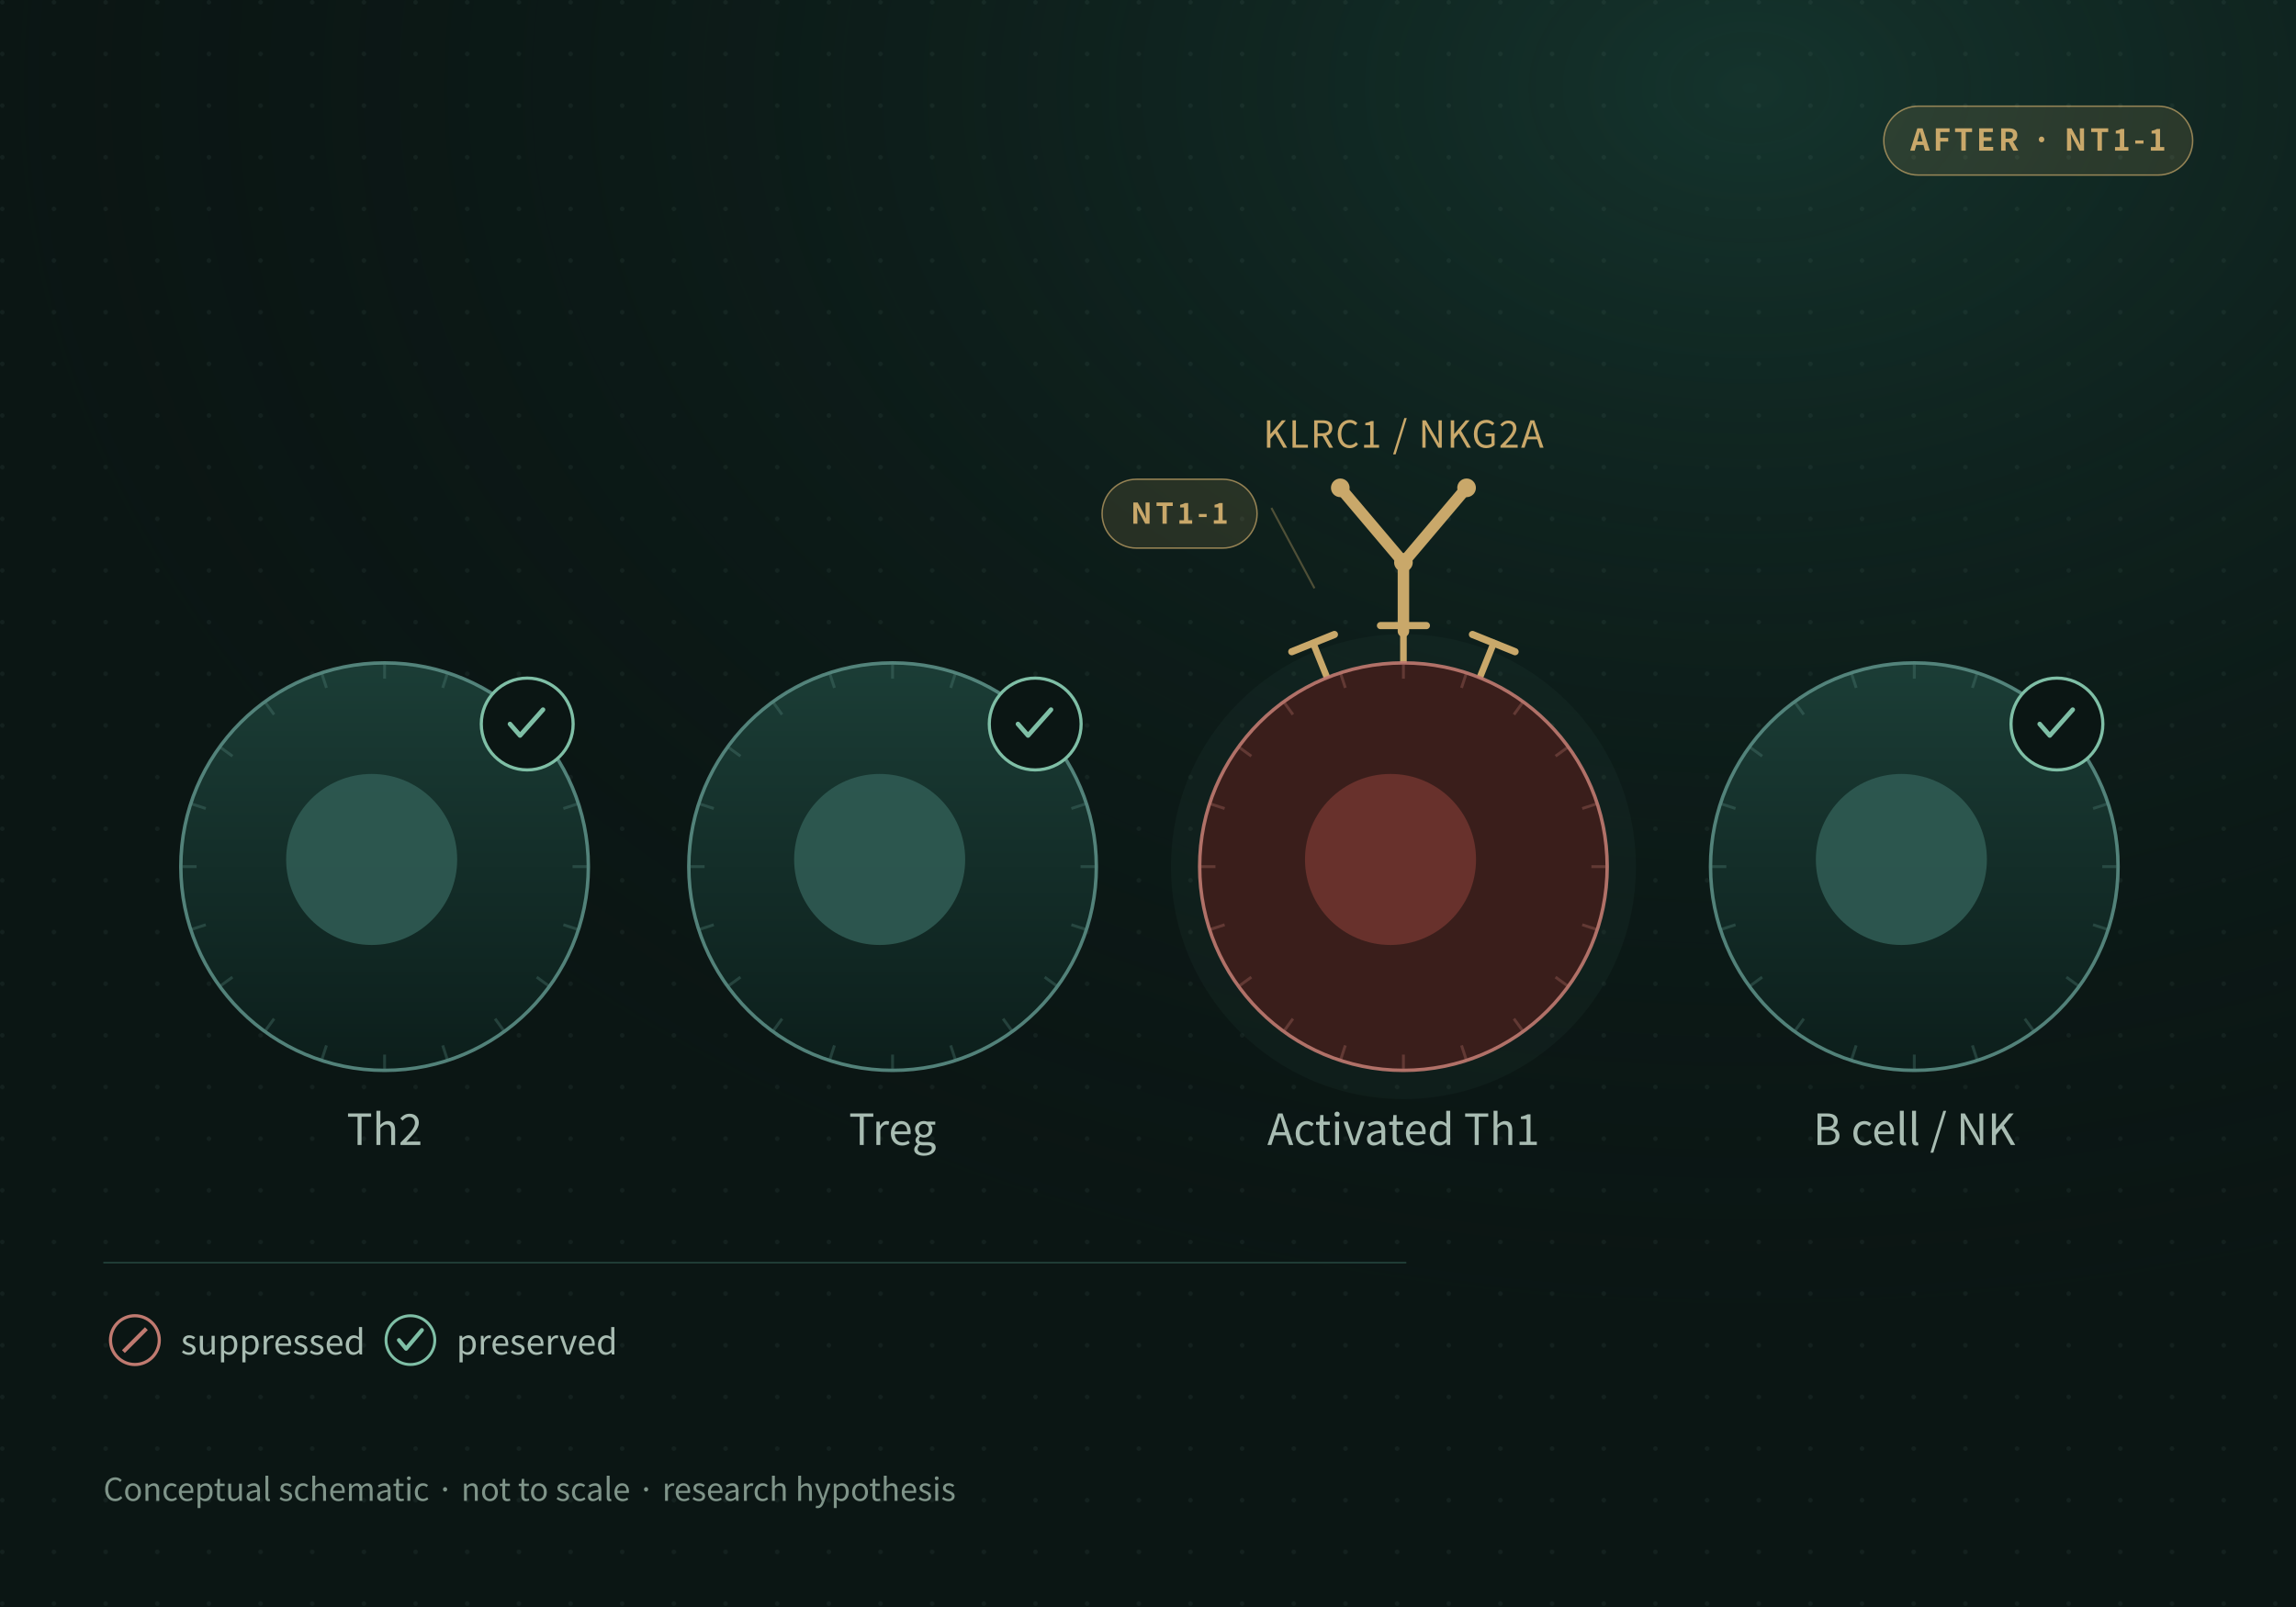
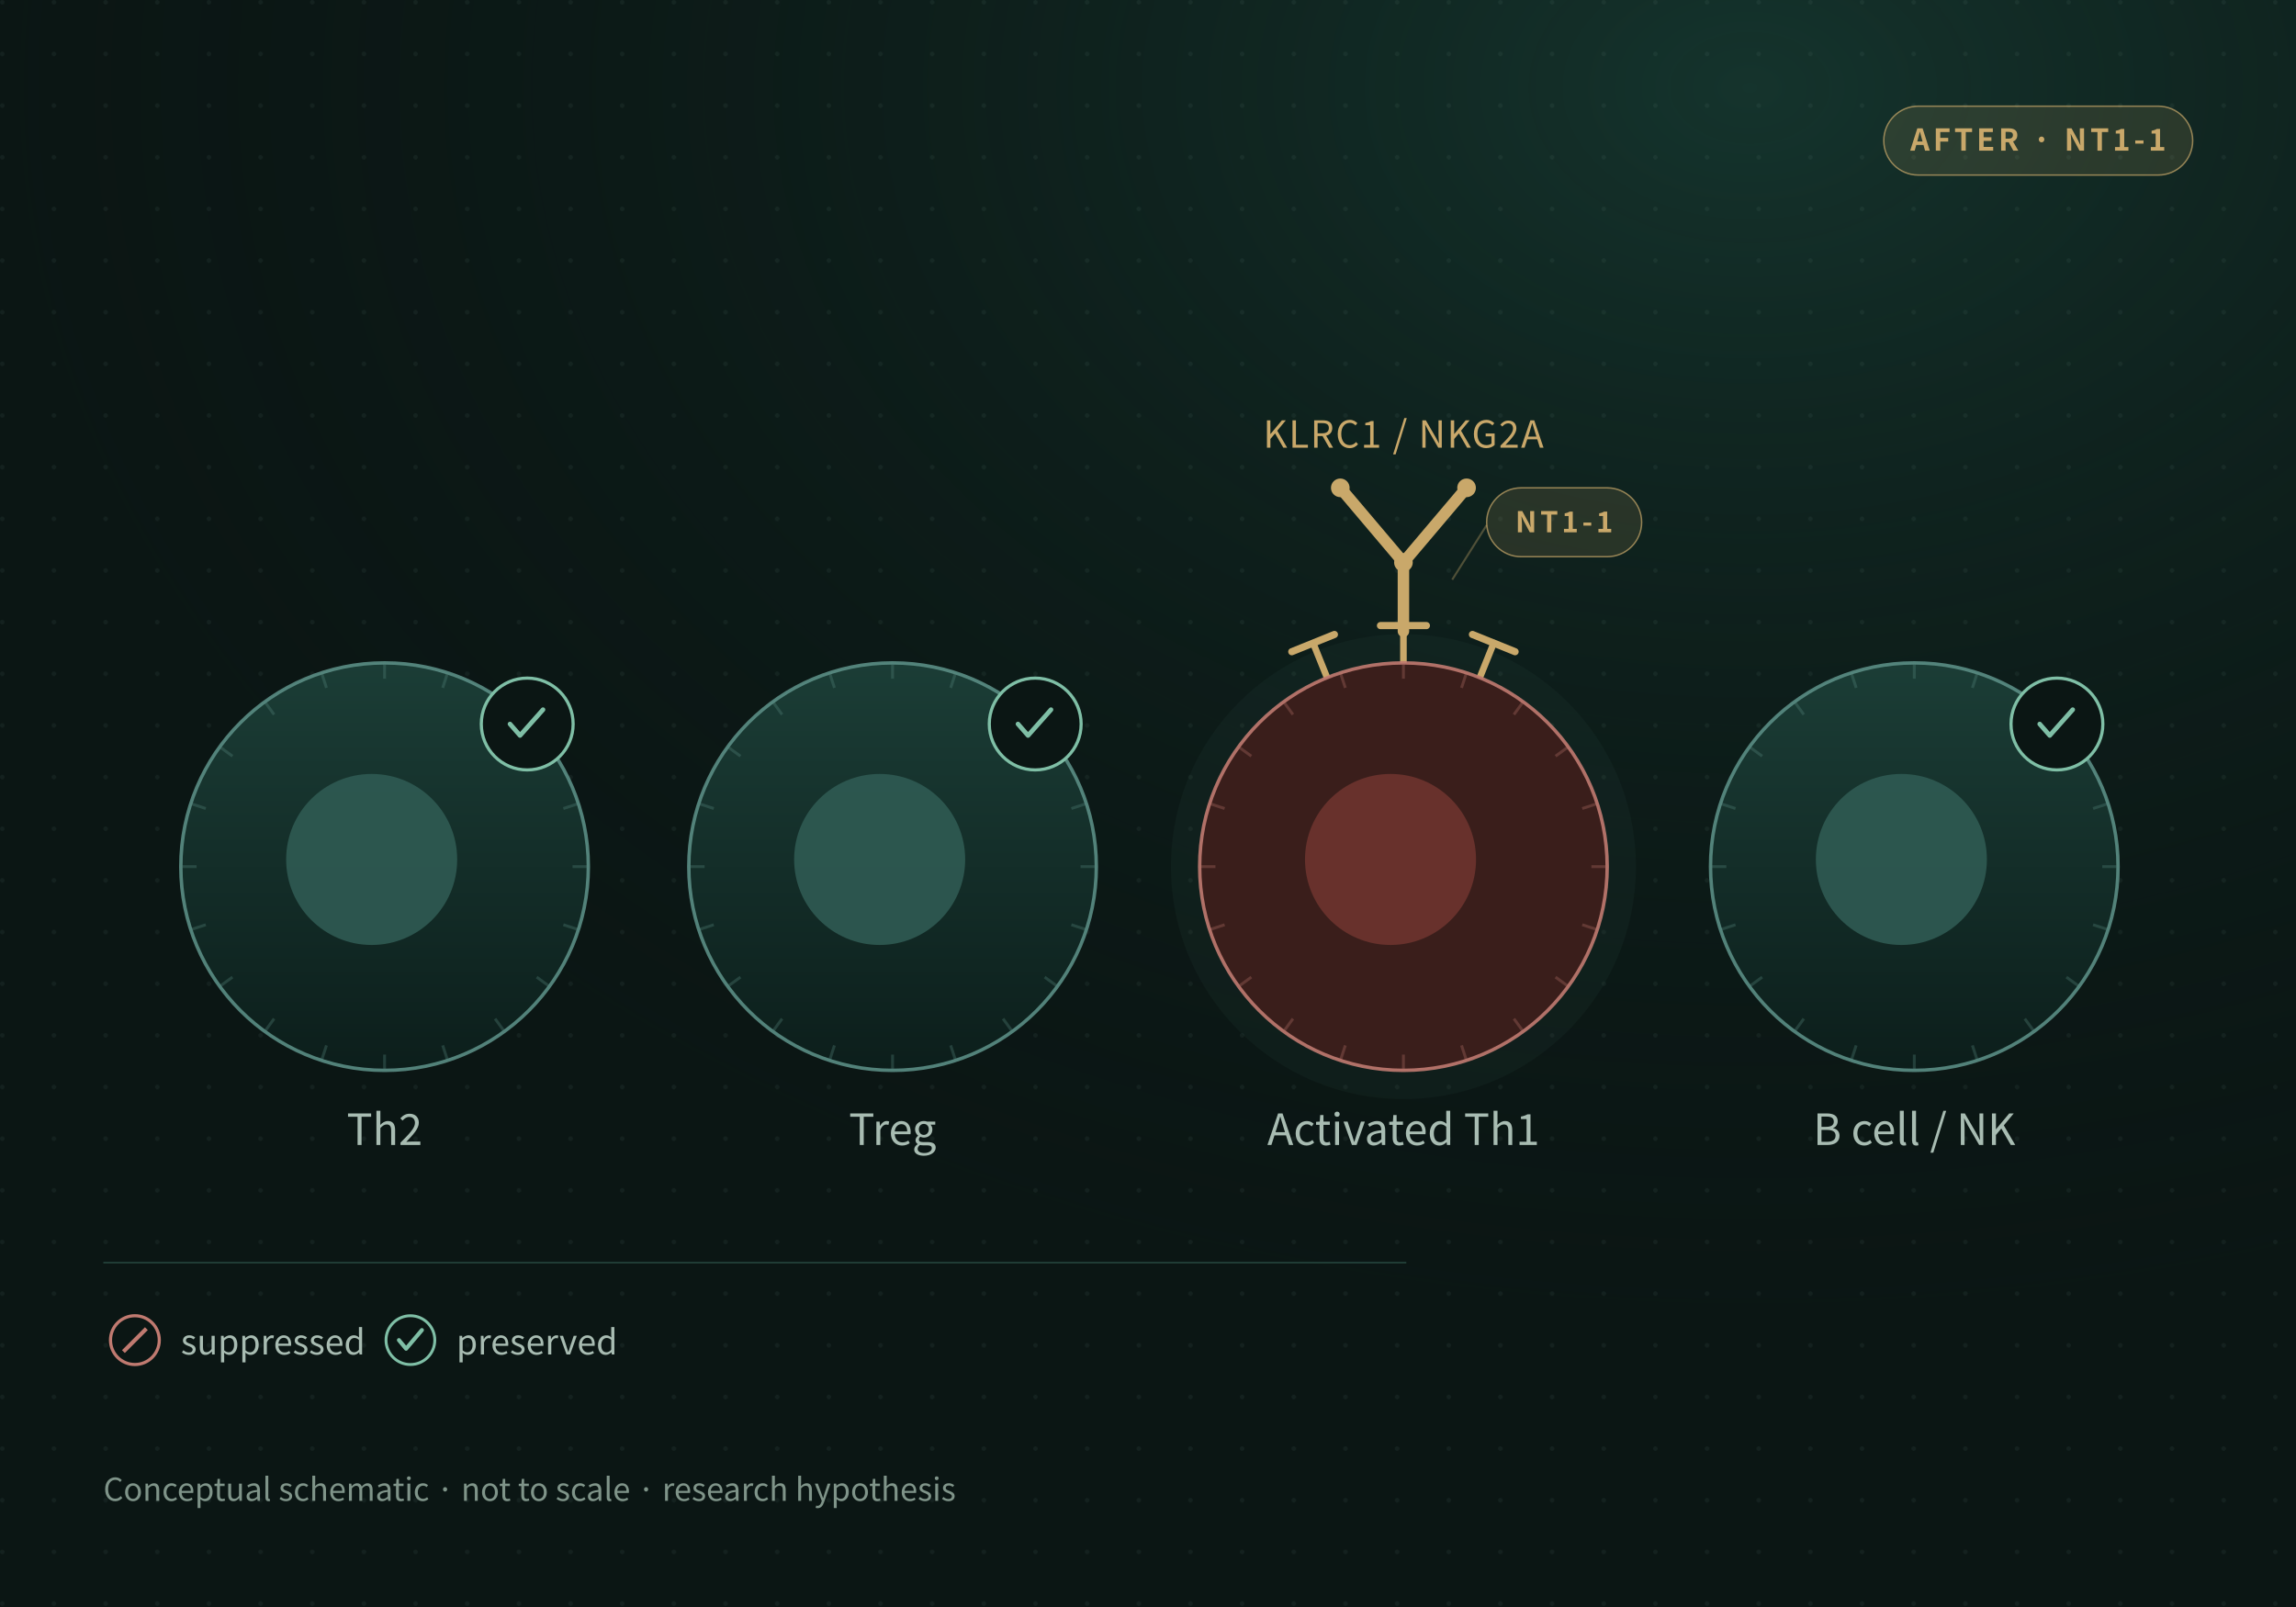
<svg xmlns="http://www.w3.org/2000/svg" width="1600" height="1120" viewBox="0 0 1600 1120">
  <defs>
    <radialGradient id="glow" cx="76%" cy="6%" r="78%">
      <stop offset="0%" stop-color="#1d4c41" stop-opacity="0.55" />
      <stop offset="55%" stop-color="#123029" stop-opacity="0.22" />
      <stop offset="100%" stop-color="#0b1614" stop-opacity="0" />
    </radialGradient>
    <pattern id="dots" width="36" height="36" patternUnits="userSpaceOnUse">
      <circle cx="1.6" cy="1.6" r="1.6" fill="#8fb4a6" fill-opacity="0.075" />
    </pattern>
    <linearGradient id="cellfill" x1="0" y1="0" x2="0" y2="1">
      <stop offset="0%" stop-color="#1b3d36" />
      <stop offset="100%" stop-color="#0c1e1b" />
    </linearGradient>
  </defs>
  <rect width="1600" height="1120" fill="#0b1614" />
  <rect width="1600" height="1120" fill="url(#glow)" />
  <rect width="1600" height="1120" fill="url(#dots)" />
  <rect x="1312.74" y="74" width="215.26" height="48" rx="24" fill="#c9a86a" fill-opacity="0.14" stroke="#c9a86a" stroke-opacity="0.7" />
  <text x="1420.37" y="105" fill="#c9a86a" font-family="'Noto Sans CJK KR','Noto Sans KR','Helvetica Neue',Arial,sans-serif" font-size="21" font-weight="600" letter-spacing="2.4" text-anchor="middle">AFTER · NT1-1</text>
  <circle cx="978" cy="604" r="162" fill="#5a8d84" fill-opacity="0.06" />
  <line x1="924.8" y1="472.3" x2="915.1" y2="448.2" stroke="#c9a86a" stroke-width="4.6" stroke-linecap="round" />
  <line x1="900.2" y1="454.2" x2="929.9" y2="442.2" stroke="#c9a86a" stroke-width="5" stroke-linecap="round" />
  <line x1="978.0" y1="462.0" x2="978.0" y2="436.0" stroke="#c9a86a" stroke-width="4.6" stroke-linecap="round" />
  <line x1="962.0" y1="436.0" x2="994.0" y2="436.0" stroke="#c9a86a" stroke-width="5" stroke-linecap="round" />
  <line x1="1031.2" y1="472.3" x2="1040.9" y2="448.2" stroke="#c9a86a" stroke-width="4.6" stroke-linecap="round" />
  <line x1="1026.1" y1="442.2" x2="1055.8" y2="454.2" stroke="#c9a86a" stroke-width="5" stroke-linecap="round" />
  <g stroke="#c9a86a" stroke-width="8.0" stroke-linecap="round" fill="none">
    <line x1="978" y1="440.0" x2="978" y2="392.0" />
    <line x1="978" y1="392.0" x2="934.0" y2="340.0" />
    <line x1="978" y1="392.0" x2="1022.0" y2="340.0" />
  </g>
  <circle cx="934.0" cy="340.0" r="6.5" fill="#c9a86a" />
  <circle cx="1022.0" cy="340.0" r="6.5" fill="#c9a86a" />
  <circle cx="978" cy="392.0" r="6.5" fill="#c9a86a" />
-   <rect x="768" y="334" width="108.0" height="48" rx="24" fill="#c9a86a" fill-opacity="0.14" stroke="#c9a86a" stroke-opacity="0.7" />
-   <text x="822.0" y="365" fill="#c9a86a" font-family="'Noto Sans CJK KR','Noto Sans KR','Helvetica Neue',Arial,sans-serif" font-size="20" font-weight="600" letter-spacing="2.4" text-anchor="middle">NT1-1</text>
-   <line x1="886" y1="354" x2="916" y2="410" stroke="#c9a86a" stroke-opacity="0.35" stroke-width="1.4" />
+   <rect x="1036" y="340" width="108.0" height="48" rx="24" fill="#c9a86a" fill-opacity="0.14" stroke="#c9a86a" stroke-opacity="0.7" />
+   <text x="1090.0" y="371" fill="#c9a86a" font-family="'Noto Sans CJK KR','Noto Sans KR','Helvetica Neue',Arial,sans-serif" font-size="20" font-weight="600" letter-spacing="2.4" text-anchor="middle">NT1-1</text>
+   <line x1="1036" y1="366" x2="1012" y2="404" stroke="#c9a86a" stroke-opacity="0.35" stroke-width="1.4" />
  <text x="978" y="312" fill="#c9a86a" font-family="'Noto Sans CJK KR','Noto Sans KR','Helvetica Neue',Arial,sans-serif" font-size="26" text-anchor="middle" letter-spacing="1">KLRC1 / NKG2A</text>
  <circle cx="268" cy="604" r="142" fill="url(#cellfill)" stroke="#5a8d84" stroke-width="2.4" stroke-opacity="0.9" />
  <line x1="399.0" y1="604.0" x2="409.0" y2="604.0" stroke="#5a8d84" stroke-opacity="0.3" stroke-width="2" />
  <line x1="392.6" y1="644.5" x2="402.1" y2="647.6" stroke="#5a8d84" stroke-opacity="0.3" stroke-width="2" />
  <line x1="374.0" y1="681.0" x2="382.1" y2="686.9" stroke="#5a8d84" stroke-opacity="0.3" stroke-width="2" />
  <line x1="345.0" y1="710.0" x2="350.9" y2="718.1" stroke="#5a8d84" stroke-opacity="0.3" stroke-width="2" />
  <line x1="308.5" y1="728.6" x2="311.6" y2="738.1" stroke="#5a8d84" stroke-opacity="0.3" stroke-width="2" />
  <line x1="268.0" y1="735.0" x2="268.0" y2="745.0" stroke="#5a8d84" stroke-opacity="0.3" stroke-width="2" />
  <line x1="227.5" y1="728.6" x2="224.4" y2="738.1" stroke="#5a8d84" stroke-opacity="0.3" stroke-width="2" />
  <line x1="191.0" y1="710.0" x2="185.1" y2="718.1" stroke="#5a8d84" stroke-opacity="0.3" stroke-width="2" />
  <line x1="162.0" y1="681.0" x2="153.9" y2="686.9" stroke="#5a8d84" stroke-opacity="0.3" stroke-width="2" />
  <line x1="143.4" y1="644.5" x2="133.9" y2="647.6" stroke="#5a8d84" stroke-opacity="0.3" stroke-width="2" />
  <line x1="137.0" y1="604.0" x2="127.0" y2="604.0" stroke="#5a8d84" stroke-opacity="0.3" stroke-width="2" />
  <line x1="143.4" y1="563.5" x2="133.9" y2="560.4" stroke="#5a8d84" stroke-opacity="0.3" stroke-width="2" />
  <line x1="162.0" y1="527.0" x2="153.9" y2="521.1" stroke="#5a8d84" stroke-opacity="0.3" stroke-width="2" />
  <line x1="191.0" y1="498.0" x2="185.1" y2="489.9" stroke="#5a8d84" stroke-opacity="0.3" stroke-width="2" />
  <line x1="227.5" y1="479.4" x2="224.4" y2="469.9" stroke="#5a8d84" stroke-opacity="0.3" stroke-width="2" />
  <line x1="268.0" y1="473.0" x2="268.0" y2="463.0" stroke="#5a8d84" stroke-opacity="0.3" stroke-width="2" />
  <line x1="308.5" y1="479.4" x2="311.6" y2="469.9" stroke="#5a8d84" stroke-opacity="0.3" stroke-width="2" />
  <line x1="345.0" y1="498.0" x2="350.9" y2="489.9" stroke="#5a8d84" stroke-opacity="0.3" stroke-width="2" />
  <line x1="374.0" y1="527.0" x2="382.1" y2="521.1" stroke="#5a8d84" stroke-opacity="0.3" stroke-width="2" />
  <line x1="392.6" y1="563.5" x2="402.1" y2="560.4" stroke="#5a8d84" stroke-opacity="0.3" stroke-width="2" />
  <circle cx="259" cy="599" r="59.6" fill="#2f5a52" fill-opacity="0.9" />
  <text x="268" y="798" fill="#a8bcb2" font-family="'Noto Sans CJK KR','Noto Sans KR','Helvetica Neue',Arial,sans-serif" font-size="30" text-anchor="middle">Th2</text>
  <circle cx="367.4" cy="504.6" r="32" fill="#0b1614" stroke="#7fbfa6" stroke-width="2.2" />
  <path d="M355.4 504.6 l7 8 l16 -18" fill="none" stroke="#7fbfa6" stroke-width="3.2" stroke-linecap="round" stroke-linejoin="round" />
  <circle cx="622" cy="604" r="142" fill="url(#cellfill)" stroke="#5a8d84" stroke-width="2.4" stroke-opacity="0.9" />
  <line x1="753.0" y1="604.0" x2="763.0" y2="604.0" stroke="#5a8d84" stroke-opacity="0.3" stroke-width="2" />
  <line x1="746.6" y1="644.5" x2="756.1" y2="647.6" stroke="#5a8d84" stroke-opacity="0.3" stroke-width="2" />
  <line x1="728.0" y1="681.0" x2="736.1" y2="686.9" stroke="#5a8d84" stroke-opacity="0.3" stroke-width="2" />
  <line x1="699.0" y1="710.0" x2="704.9" y2="718.1" stroke="#5a8d84" stroke-opacity="0.3" stroke-width="2" />
  <line x1="662.5" y1="728.6" x2="665.6" y2="738.1" stroke="#5a8d84" stroke-opacity="0.3" stroke-width="2" />
  <line x1="622.0" y1="735.0" x2="622.0" y2="745.0" stroke="#5a8d84" stroke-opacity="0.3" stroke-width="2" />
  <line x1="581.5" y1="728.6" x2="578.4" y2="738.1" stroke="#5a8d84" stroke-opacity="0.3" stroke-width="2" />
  <line x1="545.0" y1="710.0" x2="539.1" y2="718.1" stroke="#5a8d84" stroke-opacity="0.3" stroke-width="2" />
  <line x1="516.0" y1="681.0" x2="507.9" y2="686.9" stroke="#5a8d84" stroke-opacity="0.3" stroke-width="2" />
  <line x1="497.4" y1="644.5" x2="487.9" y2="647.6" stroke="#5a8d84" stroke-opacity="0.3" stroke-width="2" />
  <line x1="491.0" y1="604.0" x2="481.0" y2="604.0" stroke="#5a8d84" stroke-opacity="0.3" stroke-width="2" />
  <line x1="497.4" y1="563.5" x2="487.9" y2="560.4" stroke="#5a8d84" stroke-opacity="0.3" stroke-width="2" />
  <line x1="516.0" y1="527.0" x2="507.9" y2="521.1" stroke="#5a8d84" stroke-opacity="0.3" stroke-width="2" />
  <line x1="545.0" y1="498.0" x2="539.1" y2="489.9" stroke="#5a8d84" stroke-opacity="0.3" stroke-width="2" />
  <line x1="581.5" y1="479.4" x2="578.4" y2="469.9" stroke="#5a8d84" stroke-opacity="0.3" stroke-width="2" />
  <line x1="622.0" y1="473.0" x2="622.0" y2="463.0" stroke="#5a8d84" stroke-opacity="0.3" stroke-width="2" />
  <line x1="662.5" y1="479.4" x2="665.6" y2="469.9" stroke="#5a8d84" stroke-opacity="0.3" stroke-width="2" />
  <line x1="699.0" y1="498.0" x2="704.9" y2="489.9" stroke="#5a8d84" stroke-opacity="0.3" stroke-width="2" />
  <line x1="728.0" y1="527.0" x2="736.1" y2="521.1" stroke="#5a8d84" stroke-opacity="0.3" stroke-width="2" />
  <line x1="746.6" y1="563.5" x2="756.1" y2="560.4" stroke="#5a8d84" stroke-opacity="0.3" stroke-width="2" />
  <circle cx="613" cy="599" r="59.6" fill="#2f5a52" fill-opacity="0.9" />
  <text x="622" y="798" fill="#a8bcb2" font-family="'Noto Sans CJK KR','Noto Sans KR','Helvetica Neue',Arial,sans-serif" font-size="30" text-anchor="middle">Treg</text>
  <circle cx="721.4" cy="504.6" r="32" fill="#0b1614" stroke="#7fbfa6" stroke-width="2.2" />
  <path d="M709.4 504.6 l7 8 l16 -18" fill="none" stroke="#7fbfa6" stroke-width="3.2" stroke-linecap="round" stroke-linejoin="round" />
  <circle cx="978" cy="604" r="142" fill="#3a1e1b" stroke="#c07a70" stroke-width="2.4" stroke-opacity="0.9" />
  <line x1="1109.0" y1="604.0" x2="1119.0" y2="604.0" stroke="#c07a70" stroke-opacity="0.3" stroke-width="2" />
  <line x1="1102.6" y1="644.5" x2="1112.1" y2="647.6" stroke="#c07a70" stroke-opacity="0.3" stroke-width="2" />
  <line x1="1084.0" y1="681.0" x2="1092.1" y2="686.9" stroke="#c07a70" stroke-opacity="0.3" stroke-width="2" />
  <line x1="1055.0" y1="710.0" x2="1060.9" y2="718.1" stroke="#c07a70" stroke-opacity="0.3" stroke-width="2" />
  <line x1="1018.5" y1="728.6" x2="1021.6" y2="738.1" stroke="#c07a70" stroke-opacity="0.3" stroke-width="2" />
  <line x1="978.0" y1="735.0" x2="978.0" y2="745.0" stroke="#c07a70" stroke-opacity="0.3" stroke-width="2" />
  <line x1="937.5" y1="728.6" x2="934.4" y2="738.1" stroke="#c07a70" stroke-opacity="0.3" stroke-width="2" />
  <line x1="901.0" y1="710.0" x2="895.1" y2="718.1" stroke="#c07a70" stroke-opacity="0.3" stroke-width="2" />
  <line x1="872.0" y1="681.0" x2="863.9" y2="686.9" stroke="#c07a70" stroke-opacity="0.3" stroke-width="2" />
  <line x1="853.4" y1="644.5" x2="843.9" y2="647.6" stroke="#c07a70" stroke-opacity="0.3" stroke-width="2" />
  <line x1="847.0" y1="604.0" x2="837.0" y2="604.0" stroke="#c07a70" stroke-opacity="0.3" stroke-width="2" />
  <line x1="853.4" y1="563.5" x2="843.9" y2="560.4" stroke="#c07a70" stroke-opacity="0.3" stroke-width="2" />
  <line x1="872.0" y1="527.0" x2="863.9" y2="521.1" stroke="#c07a70" stroke-opacity="0.3" stroke-width="2" />
  <line x1="901.0" y1="498.0" x2="895.1" y2="489.9" stroke="#c07a70" stroke-opacity="0.3" stroke-width="2" />
  <line x1="937.5" y1="479.4" x2="934.4" y2="469.9" stroke="#c07a70" stroke-opacity="0.3" stroke-width="2" />
  <line x1="978.0" y1="473.0" x2="978.0" y2="463.0" stroke="#c07a70" stroke-opacity="0.3" stroke-width="2" />
  <line x1="1018.5" y1="479.4" x2="1021.6" y2="469.9" stroke="#c07a70" stroke-opacity="0.3" stroke-width="2" />
  <line x1="1055.0" y1="498.0" x2="1060.9" y2="489.9" stroke="#c07a70" stroke-opacity="0.3" stroke-width="2" />
  <line x1="1084.0" y1="527.0" x2="1092.1" y2="521.1" stroke="#c07a70" stroke-opacity="0.3" stroke-width="2" />
  <line x1="1102.6" y1="563.5" x2="1112.1" y2="560.4" stroke="#c07a70" stroke-opacity="0.3" stroke-width="2" />
  <circle cx="969" cy="599" r="59.6" fill="#6d332e" fill-opacity="0.9" />
  <text x="978" y="798" fill="#a8bcb2" font-family="'Noto Sans CJK KR','Noto Sans KR','Helvetica Neue',Arial,sans-serif" font-size="30" text-anchor="middle">Activated Th1</text>
  <circle cx="1334" cy="604" r="142" fill="url(#cellfill)" stroke="#5a8d84" stroke-width="2.4" stroke-opacity="0.9" />
  <line x1="1465.0" y1="604.0" x2="1475.0" y2="604.0" stroke="#5a8d84" stroke-opacity="0.3" stroke-width="2" />
  <line x1="1458.6" y1="644.5" x2="1468.1" y2="647.6" stroke="#5a8d84" stroke-opacity="0.3" stroke-width="2" />
  <line x1="1440.0" y1="681.0" x2="1448.1" y2="686.9" stroke="#5a8d84" stroke-opacity="0.3" stroke-width="2" />
  <line x1="1411.0" y1="710.0" x2="1416.9" y2="718.1" stroke="#5a8d84" stroke-opacity="0.3" stroke-width="2" />
  <line x1="1374.5" y1="728.6" x2="1377.6" y2="738.1" stroke="#5a8d84" stroke-opacity="0.3" stroke-width="2" />
  <line x1="1334.0" y1="735.0" x2="1334.0" y2="745.0" stroke="#5a8d84" stroke-opacity="0.3" stroke-width="2" />
  <line x1="1293.5" y1="728.6" x2="1290.4" y2="738.1" stroke="#5a8d84" stroke-opacity="0.3" stroke-width="2" />
  <line x1="1257.0" y1="710.0" x2="1251.1" y2="718.1" stroke="#5a8d84" stroke-opacity="0.3" stroke-width="2" />
  <line x1="1228.0" y1="681.0" x2="1219.9" y2="686.9" stroke="#5a8d84" stroke-opacity="0.3" stroke-width="2" />
  <line x1="1209.4" y1="644.5" x2="1199.9" y2="647.6" stroke="#5a8d84" stroke-opacity="0.3" stroke-width="2" />
  <line x1="1203.0" y1="604.0" x2="1193.0" y2="604.0" stroke="#5a8d84" stroke-opacity="0.3" stroke-width="2" />
  <line x1="1209.4" y1="563.5" x2="1199.9" y2="560.4" stroke="#5a8d84" stroke-opacity="0.3" stroke-width="2" />
  <line x1="1228.0" y1="527.0" x2="1219.9" y2="521.1" stroke="#5a8d84" stroke-opacity="0.3" stroke-width="2" />
  <line x1="1257.0" y1="498.0" x2="1251.1" y2="489.9" stroke="#5a8d84" stroke-opacity="0.3" stroke-width="2" />
  <line x1="1293.5" y1="479.4" x2="1290.4" y2="469.9" stroke="#5a8d84" stroke-opacity="0.3" stroke-width="2" />
  <line x1="1334.0" y1="473.0" x2="1334.0" y2="463.0" stroke="#5a8d84" stroke-opacity="0.3" stroke-width="2" />
  <line x1="1374.5" y1="479.4" x2="1377.6" y2="469.9" stroke="#5a8d84" stroke-opacity="0.3" stroke-width="2" />
  <line x1="1411.0" y1="498.0" x2="1416.9" y2="489.9" stroke="#5a8d84" stroke-opacity="0.3" stroke-width="2" />
  <line x1="1440.0" y1="527.0" x2="1448.1" y2="521.1" stroke="#5a8d84" stroke-opacity="0.3" stroke-width="2" />
  <line x1="1458.6" y1="563.5" x2="1468.1" y2="560.4" stroke="#5a8d84" stroke-opacity="0.3" stroke-width="2" />
  <circle cx="1325" cy="599" r="59.6" fill="#2f5a52" fill-opacity="0.9" />
  <text x="1334" y="798" fill="#a8bcb2" font-family="'Noto Sans CJK KR','Noto Sans KR','Helvetica Neue',Arial,sans-serif" font-size="30" text-anchor="middle">B cell / NK</text>
  <circle cx="1433.4" cy="504.6" r="32" fill="#0b1614" stroke="#7fbfa6" stroke-width="2.2" />
  <path d="M1421.4 504.6 l7 8 l16 -18" fill="none" stroke="#7fbfa6" stroke-width="3.2" stroke-linecap="round" stroke-linejoin="round" />
  <line x1="72" y1="880" x2="980" y2="880" stroke="#26463e" stroke-width="1" />
  <circle cx="94" cy="934" r="17" fill="#0b1614" stroke="#c07a70" stroke-width="2.2" />
  <line x1="86" y1="942" x2="102" y2="926" stroke="#c07a70" stroke-width="2.8" />
  <text x="126" y="944" fill="#a8bcb2" font-family="'Noto Sans CJK KR','Noto Sans KR','Helvetica Neue',Arial,sans-serif" font-size="24">suppressed</text>
  <circle cx="286" cy="934" r="17" fill="#0b1614" stroke="#7fbfa6" stroke-width="2" />
  <path d="M278 934 l5 6 l11 -13" fill="none" stroke="#7fbfa6" stroke-width="2.8" stroke-linecap="round" stroke-linejoin="round" />
  <text x="318" y="944" fill="#a8bcb2" font-family="'Noto Sans CJK KR','Noto Sans KR','Helvetica Neue',Arial,sans-serif" font-size="24">preserved</text>
  <text x="72" y="1046" fill="#7f9489" font-family="'Noto Sans CJK KR','Noto Sans KR','Helvetica Neue',Arial,sans-serif" font-size="22">Conceptual schematic · not to scale · research hypothesis</text>
</svg>
